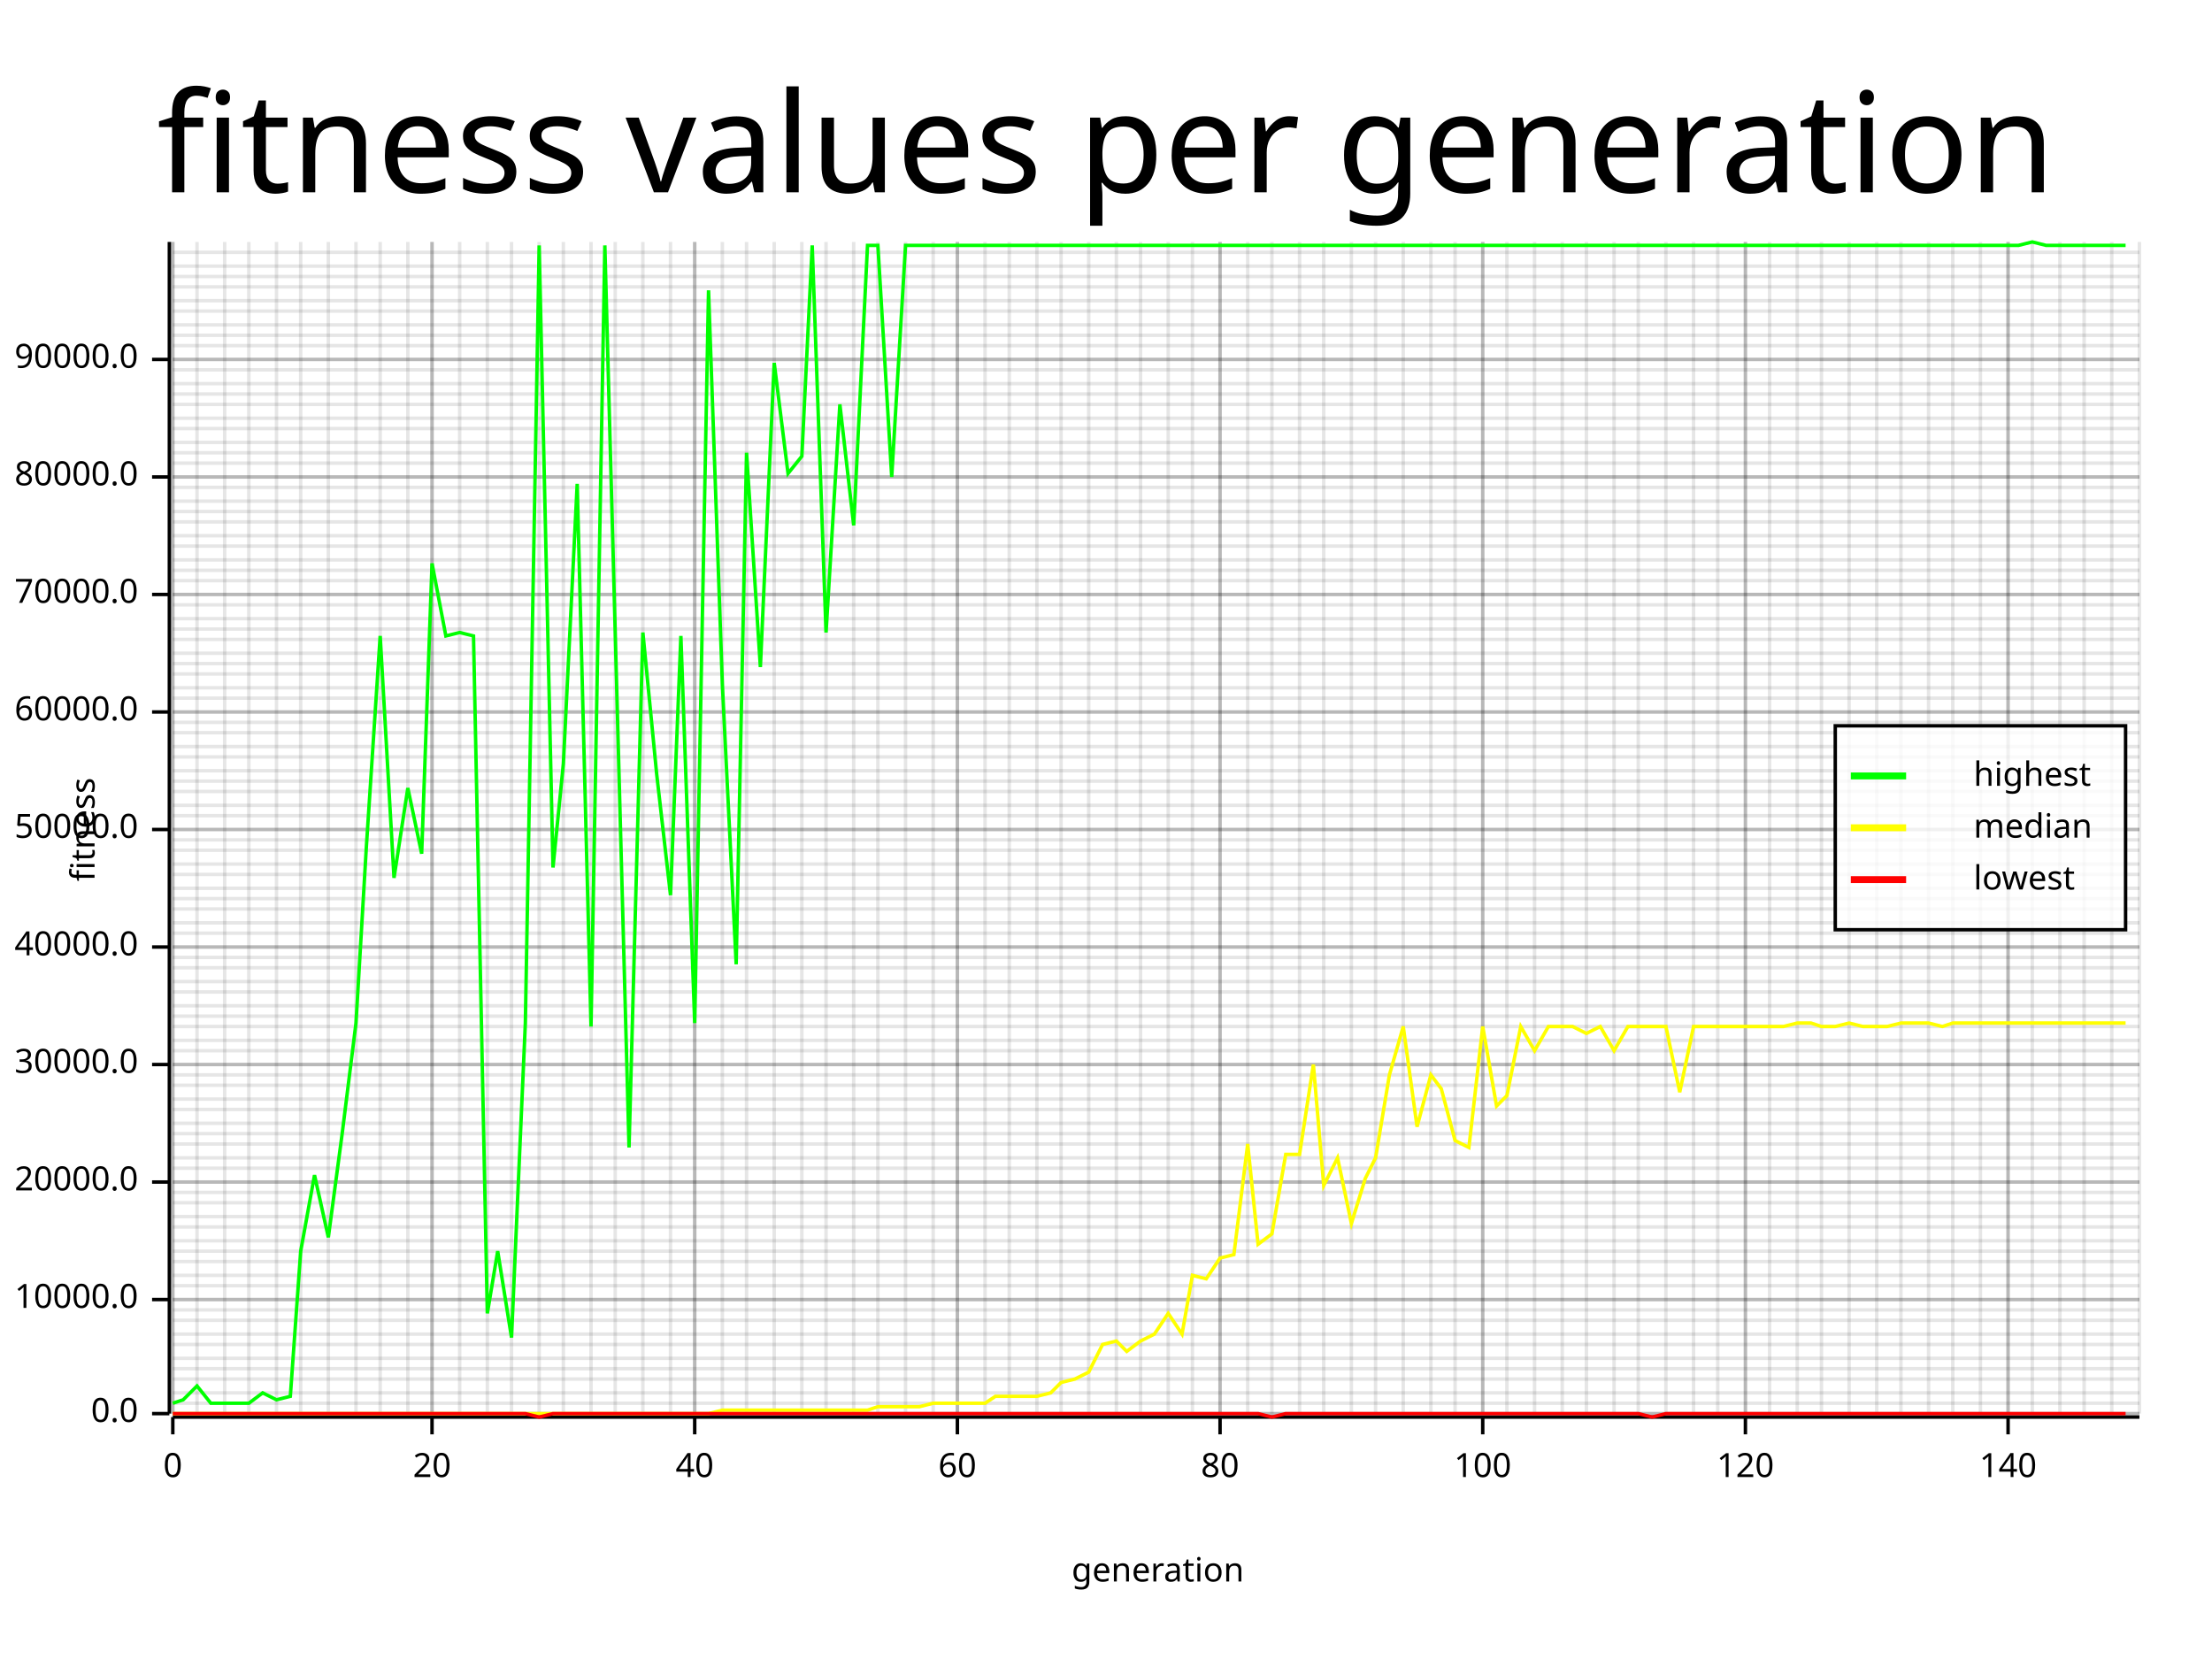
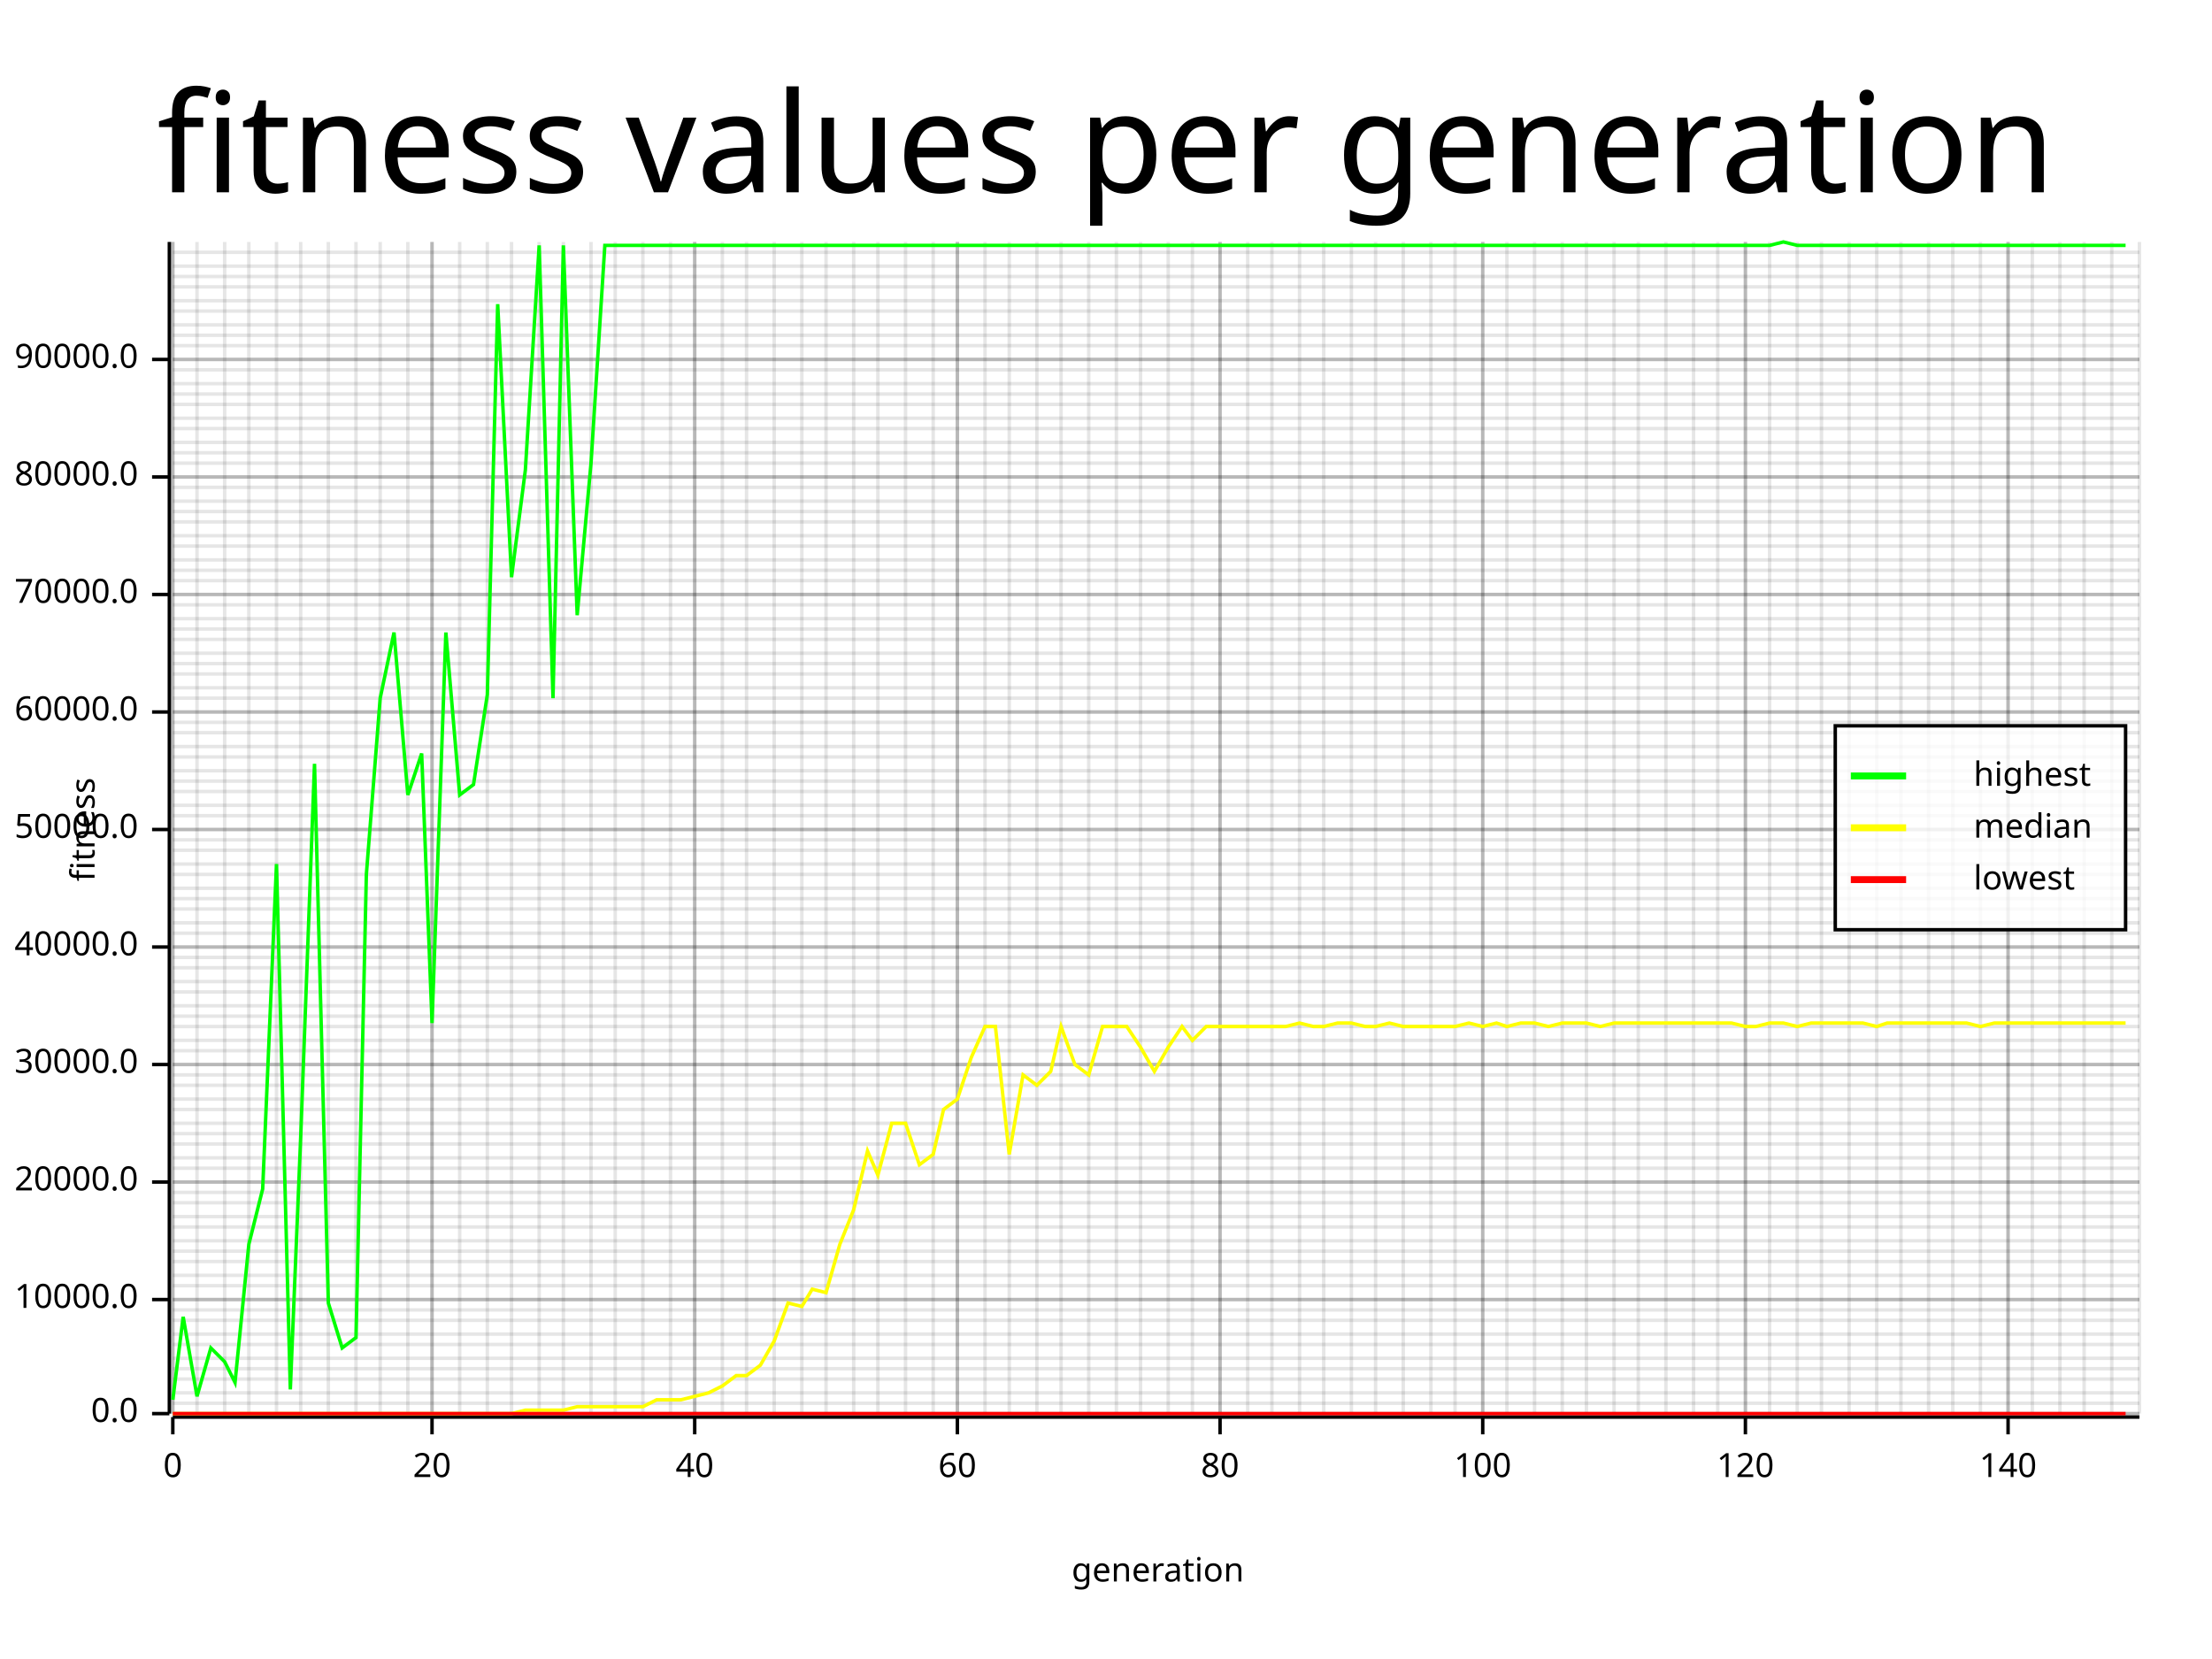
<svg xmlns="http://www.w3.org/2000/svg" width="640" height="480" viewBox="0 0 640 480">
  <rect x="0" y="0" width="640" height="480" opacity="1" fill="#FFFFFF" stroke="none" />
  <text x="320" y="25" dy="0.76em" text-anchor="middle" font-family="sans-serif" font-size="40.323" opacity="1" fill="#000000">
fitness values per generation
</text>
  <line opacity="0.1" stroke="#000000" stroke-width="1" x1="50" y1="409" x2="50" y2="70" />
  <line opacity="0.1" stroke="#000000" stroke-width="1" x1="57" y1="409" x2="57" y2="70" />
  <line opacity="0.1" stroke="#000000" stroke-width="1" x1="65" y1="409" x2="65" y2="70" />
  <line opacity="0.1" stroke="#000000" stroke-width="1" x1="72" y1="409" x2="72" y2="70" />
  <line opacity="0.1" stroke="#000000" stroke-width="1" x1="80" y1="409" x2="80" y2="70" />
  <line opacity="0.1" stroke="#000000" stroke-width="1" x1="87" y1="409" x2="87" y2="70" />
  <line opacity="0.1" stroke="#000000" stroke-width="1" x1="95" y1="409" x2="95" y2="70" />
  <line opacity="0.1" stroke="#000000" stroke-width="1" x1="103" y1="409" x2="103" y2="70" />
  <line opacity="0.1" stroke="#000000" stroke-width="1" x1="110" y1="409" x2="110" y2="70" />
  <line opacity="0.1" stroke="#000000" stroke-width="1" x1="118" y1="409" x2="118" y2="70" />
  <line opacity="0.1" stroke="#000000" stroke-width="1" x1="125" y1="409" x2="125" y2="70" />
  <line opacity="0.1" stroke="#000000" stroke-width="1" x1="133" y1="409" x2="133" y2="70" />
  <line opacity="0.1" stroke="#000000" stroke-width="1" x1="141" y1="409" x2="141" y2="70" />
  <line opacity="0.1" stroke="#000000" stroke-width="1" x1="148" y1="409" x2="148" y2="70" />
  <line opacity="0.1" stroke="#000000" stroke-width="1" x1="156" y1="409" x2="156" y2="70" />
  <line opacity="0.1" stroke="#000000" stroke-width="1" x1="163" y1="409" x2="163" y2="70" />
  <line opacity="0.1" stroke="#000000" stroke-width="1" x1="171" y1="409" x2="171" y2="70" />
  <line opacity="0.1" stroke="#000000" stroke-width="1" x1="178" y1="409" x2="178" y2="70" />
  <line opacity="0.1" stroke="#000000" stroke-width="1" x1="186" y1="409" x2="186" y2="70" />
  <line opacity="0.1" stroke="#000000" stroke-width="1" x1="194" y1="409" x2="194" y2="70" />
  <line opacity="0.1" stroke="#000000" stroke-width="1" x1="201" y1="409" x2="201" y2="70" />
  <line opacity="0.1" stroke="#000000" stroke-width="1" x1="209" y1="409" x2="209" y2="70" />
  <line opacity="0.1" stroke="#000000" stroke-width="1" x1="216" y1="409" x2="216" y2="70" />
  <line opacity="0.1" stroke="#000000" stroke-width="1" x1="224" y1="409" x2="224" y2="70" />
  <line opacity="0.1" stroke="#000000" stroke-width="1" x1="232" y1="409" x2="232" y2="70" />
  <line opacity="0.1" stroke="#000000" stroke-width="1" x1="239" y1="409" x2="239" y2="70" />
  <line opacity="0.1" stroke="#000000" stroke-width="1" x1="247" y1="409" x2="247" y2="70" />
  <line opacity="0.1" stroke="#000000" stroke-width="1" x1="254" y1="409" x2="254" y2="70" />
  <line opacity="0.1" stroke="#000000" stroke-width="1" x1="262" y1="409" x2="262" y2="70" />
  <line opacity="0.1" stroke="#000000" stroke-width="1" x1="270" y1="409" x2="270" y2="70" />
  <line opacity="0.1" stroke="#000000" stroke-width="1" x1="277" y1="409" x2="277" y2="70" />
  <line opacity="0.1" stroke="#000000" stroke-width="1" x1="285" y1="409" x2="285" y2="70" />
  <line opacity="0.1" stroke="#000000" stroke-width="1" x1="292" y1="409" x2="292" y2="70" />
  <line opacity="0.1" stroke="#000000" stroke-width="1" x1="300" y1="409" x2="300" y2="70" />
  <line opacity="0.1" stroke="#000000" stroke-width="1" x1="307" y1="409" x2="307" y2="70" />
  <line opacity="0.1" stroke="#000000" stroke-width="1" x1="315" y1="409" x2="315" y2="70" />
  <line opacity="0.1" stroke="#000000" stroke-width="1" x1="323" y1="409" x2="323" y2="70" />
  <line opacity="0.1" stroke="#000000" stroke-width="1" x1="330" y1="409" x2="330" y2="70" />
  <line opacity="0.1" stroke="#000000" stroke-width="1" x1="338" y1="409" x2="338" y2="70" />
  <line opacity="0.1" stroke="#000000" stroke-width="1" x1="345" y1="409" x2="345" y2="70" />
  <line opacity="0.1" stroke="#000000" stroke-width="1" x1="353" y1="409" x2="353" y2="70" />
  <line opacity="0.1" stroke="#000000" stroke-width="1" x1="361" y1="409" x2="361" y2="70" />
  <line opacity="0.1" stroke="#000000" stroke-width="1" x1="368" y1="409" x2="368" y2="70" />
  <line opacity="0.1" stroke="#000000" stroke-width="1" x1="376" y1="409" x2="376" y2="70" />
  <line opacity="0.1" stroke="#000000" stroke-width="1" x1="383" y1="409" x2="383" y2="70" />
  <line opacity="0.1" stroke="#000000" stroke-width="1" x1="391" y1="409" x2="391" y2="70" />
  <line opacity="0.1" stroke="#000000" stroke-width="1" x1="398" y1="409" x2="398" y2="70" />
  <line opacity="0.1" stroke="#000000" stroke-width="1" x1="406" y1="409" x2="406" y2="70" />
  <line opacity="0.1" stroke="#000000" stroke-width="1" x1="414" y1="409" x2="414" y2="70" />
  <line opacity="0.1" stroke="#000000" stroke-width="1" x1="421" y1="409" x2="421" y2="70" />
  <line opacity="0.1" stroke="#000000" stroke-width="1" x1="429" y1="409" x2="429" y2="70" />
  <line opacity="0.1" stroke="#000000" stroke-width="1" x1="436" y1="409" x2="436" y2="70" />
  <line opacity="0.1" stroke="#000000" stroke-width="1" x1="444" y1="409" x2="444" y2="70" />
  <line opacity="0.1" stroke="#000000" stroke-width="1" x1="452" y1="409" x2="452" y2="70" />
  <line opacity="0.1" stroke="#000000" stroke-width="1" x1="459" y1="409" x2="459" y2="70" />
  <line opacity="0.1" stroke="#000000" stroke-width="1" x1="467" y1="409" x2="467" y2="70" />
  <line opacity="0.1" stroke="#000000" stroke-width="1" x1="474" y1="409" x2="474" y2="70" />
  <line opacity="0.1" stroke="#000000" stroke-width="1" x1="482" y1="409" x2="482" y2="70" />
  <line opacity="0.1" stroke="#000000" stroke-width="1" x1="490" y1="409" x2="490" y2="70" />
  <line opacity="0.1" stroke="#000000" stroke-width="1" x1="497" y1="409" x2="497" y2="70" />
  <line opacity="0.1" stroke="#000000" stroke-width="1" x1="505" y1="409" x2="505" y2="70" />
  <line opacity="0.1" stroke="#000000" stroke-width="1" x1="512" y1="409" x2="512" y2="70" />
  <line opacity="0.1" stroke="#000000" stroke-width="1" x1="520" y1="409" x2="520" y2="70" />
  <line opacity="0.1" stroke="#000000" stroke-width="1" x1="527" y1="409" x2="527" y2="70" />
  <line opacity="0.1" stroke="#000000" stroke-width="1" x1="535" y1="409" x2="535" y2="70" />
  <line opacity="0.1" stroke="#000000" stroke-width="1" x1="543" y1="409" x2="543" y2="70" />
  <line opacity="0.1" stroke="#000000" stroke-width="1" x1="550" y1="409" x2="550" y2="70" />
  <line opacity="0.1" stroke="#000000" stroke-width="1" x1="558" y1="409" x2="558" y2="70" />
  <line opacity="0.1" stroke="#000000" stroke-width="1" x1="565" y1="409" x2="565" y2="70" />
  <line opacity="0.1" stroke="#000000" stroke-width="1" x1="573" y1="409" x2="573" y2="70" />
  <line opacity="0.1" stroke="#000000" stroke-width="1" x1="581" y1="409" x2="581" y2="70" />
  <line opacity="0.1" stroke="#000000" stroke-width="1" x1="588" y1="409" x2="588" y2="70" />
  <line opacity="0.1" stroke="#000000" stroke-width="1" x1="596" y1="409" x2="596" y2="70" />
  <line opacity="0.1" stroke="#000000" stroke-width="1" x1="603" y1="409" x2="603" y2="70" />
  <line opacity="0.1" stroke="#000000" stroke-width="1" x1="611" y1="409" x2="611" y2="70" />
  <line opacity="0.1" stroke="#000000" stroke-width="1" x1="619" y1="409" x2="619" y2="70" />
  <line opacity="0.1" stroke="#000000" stroke-width="1" x1="50" y1="409" x2="619" y2="409" />
  <line opacity="0.1" stroke="#000000" stroke-width="1" x1="50" y1="406" x2="619" y2="406" />
  <line opacity="0.1" stroke="#000000" stroke-width="1" x1="50" y1="403" x2="619" y2="403" />
  <line opacity="0.1" stroke="#000000" stroke-width="1" x1="50" y1="399" x2="619" y2="399" />
  <line opacity="0.1" stroke="#000000" stroke-width="1" x1="50" y1="396" x2="619" y2="396" />
  <line opacity="0.1" stroke="#000000" stroke-width="1" x1="50" y1="393" x2="619" y2="393" />
  <line opacity="0.1" stroke="#000000" stroke-width="1" x1="50" y1="389" x2="619" y2="389" />
  <line opacity="0.1" stroke="#000000" stroke-width="1" x1="50" y1="386" x2="619" y2="386" />
  <line opacity="0.1" stroke="#000000" stroke-width="1" x1="50" y1="382" x2="619" y2="382" />
  <line opacity="0.1" stroke="#000000" stroke-width="1" x1="50" y1="379" x2="619" y2="379" />
  <line opacity="0.1" stroke="#000000" stroke-width="1" x1="50" y1="376" x2="619" y2="376" />
  <line opacity="0.1" stroke="#000000" stroke-width="1" x1="50" y1="372" x2="619" y2="372" />
  <line opacity="0.1" stroke="#000000" stroke-width="1" x1="50" y1="369" x2="619" y2="369" />
  <line opacity="0.1" stroke="#000000" stroke-width="1" x1="50" y1="365" x2="619" y2="365" />
  <line opacity="0.1" stroke="#000000" stroke-width="1" x1="50" y1="362" x2="619" y2="362" />
  <line opacity="0.1" stroke="#000000" stroke-width="1" x1="50" y1="359" x2="619" y2="359" />
  <line opacity="0.1" stroke="#000000" stroke-width="1" x1="50" y1="355" x2="619" y2="355" />
  <line opacity="0.1" stroke="#000000" stroke-width="1" x1="50" y1="352" x2="619" y2="352" />
  <line opacity="0.1" stroke="#000000" stroke-width="1" x1="50" y1="348" x2="619" y2="348" />
  <line opacity="0.1" stroke="#000000" stroke-width="1" x1="50" y1="345" x2="619" y2="345" />
  <line opacity="0.1" stroke="#000000" stroke-width="1" x1="50" y1="342" x2="619" y2="342" />
  <line opacity="0.1" stroke="#000000" stroke-width="1" x1="50" y1="338" x2="619" y2="338" />
  <line opacity="0.1" stroke="#000000" stroke-width="1" x1="50" y1="335" x2="619" y2="335" />
  <line opacity="0.1" stroke="#000000" stroke-width="1" x1="50" y1="331" x2="619" y2="331" />
  <line opacity="0.1" stroke="#000000" stroke-width="1" x1="50" y1="328" x2="619" y2="328" />
  <line opacity="0.1" stroke="#000000" stroke-width="1" x1="50" y1="325" x2="619" y2="325" />
  <line opacity="0.1" stroke="#000000" stroke-width="1" x1="50" y1="321" x2="619" y2="321" />
  <line opacity="0.1" stroke="#000000" stroke-width="1" x1="50" y1="318" x2="619" y2="318" />
  <line opacity="0.1" stroke="#000000" stroke-width="1" x1="50" y1="314" x2="619" y2="314" />
  <line opacity="0.1" stroke="#000000" stroke-width="1" x1="50" y1="311" x2="619" y2="311" />
  <line opacity="0.1" stroke="#000000" stroke-width="1" x1="50" y1="308" x2="619" y2="308" />
  <line opacity="0.1" stroke="#000000" stroke-width="1" x1="50" y1="304" x2="619" y2="304" />
  <line opacity="0.1" stroke="#000000" stroke-width="1" x1="50" y1="301" x2="619" y2="301" />
  <line opacity="0.1" stroke="#000000" stroke-width="1" x1="50" y1="297" x2="619" y2="297" />
  <line opacity="0.1" stroke="#000000" stroke-width="1" x1="50" y1="294" x2="619" y2="294" />
  <line opacity="0.1" stroke="#000000" stroke-width="1" x1="50" y1="291" x2="619" y2="291" />
  <line opacity="0.1" stroke="#000000" stroke-width="1" x1="50" y1="287" x2="619" y2="287" />
  <line opacity="0.1" stroke="#000000" stroke-width="1" x1="50" y1="284" x2="619" y2="284" />
  <line opacity="0.1" stroke="#000000" stroke-width="1" x1="50" y1="280" x2="619" y2="280" />
  <line opacity="0.1" stroke="#000000" stroke-width="1" x1="50" y1="277" x2="619" y2="277" />
  <line opacity="0.1" stroke="#000000" stroke-width="1" x1="50" y1="274" x2="619" y2="274" />
  <line opacity="0.1" stroke="#000000" stroke-width="1" x1="50" y1="270" x2="619" y2="270" />
  <line opacity="0.1" stroke="#000000" stroke-width="1" x1="50" y1="267" x2="619" y2="267" />
  <line opacity="0.1" stroke="#000000" stroke-width="1" x1="50" y1="263" x2="619" y2="263" />
  <line opacity="0.1" stroke="#000000" stroke-width="1" x1="50" y1="260" x2="619" y2="260" />
  <line opacity="0.1" stroke="#000000" stroke-width="1" x1="50" y1="257" x2="619" y2="257" />
  <line opacity="0.1" stroke="#000000" stroke-width="1" x1="50" y1="253" x2="619" y2="253" />
  <line opacity="0.1" stroke="#000000" stroke-width="1" x1="50" y1="250" x2="619" y2="250" />
  <line opacity="0.1" stroke="#000000" stroke-width="1" x1="50" y1="246" x2="619" y2="246" />
  <line opacity="0.1" stroke="#000000" stroke-width="1" x1="50" y1="243" x2="619" y2="243" />
  <line opacity="0.1" stroke="#000000" stroke-width="1" x1="50" y1="240" x2="619" y2="240" />
  <line opacity="0.1" stroke="#000000" stroke-width="1" x1="50" y1="236" x2="619" y2="236" />
  <line opacity="0.1" stroke="#000000" stroke-width="1" x1="50" y1="233" x2="619" y2="233" />
  <line opacity="0.1" stroke="#000000" stroke-width="1" x1="50" y1="229" x2="619" y2="229" />
  <line opacity="0.1" stroke="#000000" stroke-width="1" x1="50" y1="226" x2="619" y2="226" />
  <line opacity="0.1" stroke="#000000" stroke-width="1" x1="50" y1="223" x2="619" y2="223" />
  <line opacity="0.1" stroke="#000000" stroke-width="1" x1="50" y1="219" x2="619" y2="219" />
  <line opacity="0.1" stroke="#000000" stroke-width="1" x1="50" y1="216" x2="619" y2="216" />
  <line opacity="0.1" stroke="#000000" stroke-width="1" x1="50" y1="212" x2="619" y2="212" />
  <line opacity="0.1" stroke="#000000" stroke-width="1" x1="50" y1="209" x2="619" y2="209" />
  <line opacity="0.1" stroke="#000000" stroke-width="1" x1="50" y1="206" x2="619" y2="206" />
  <line opacity="0.1" stroke="#000000" stroke-width="1" x1="50" y1="202" x2="619" y2="202" />
  <line opacity="0.1" stroke="#000000" stroke-width="1" x1="50" y1="199" x2="619" y2="199" />
  <line opacity="0.1" stroke="#000000" stroke-width="1" x1="50" y1="195" x2="619" y2="195" />
  <line opacity="0.1" stroke="#000000" stroke-width="1" x1="50" y1="192" x2="619" y2="192" />
  <line opacity="0.1" stroke="#000000" stroke-width="1" x1="50" y1="189" x2="619" y2="189" />
  <line opacity="0.1" stroke="#000000" stroke-width="1" x1="50" y1="185" x2="619" y2="185" />
  <line opacity="0.1" stroke="#000000" stroke-width="1" x1="50" y1="182" x2="619" y2="182" />
  <line opacity="0.1" stroke="#000000" stroke-width="1" x1="50" y1="179" x2="619" y2="179" />
  <line opacity="0.1" stroke="#000000" stroke-width="1" x1="50" y1="175" x2="619" y2="175" />
  <line opacity="0.1" stroke="#000000" stroke-width="1" x1="50" y1="172" x2="619" y2="172" />
  <line opacity="0.1" stroke="#000000" stroke-width="1" x1="50" y1="168" x2="619" y2="168" />
  <line opacity="0.1" stroke="#000000" stroke-width="1" x1="50" y1="165" x2="619" y2="165" />
  <line opacity="0.1" stroke="#000000" stroke-width="1" x1="50" y1="162" x2="619" y2="162" />
  <line opacity="0.1" stroke="#000000" stroke-width="1" x1="50" y1="158" x2="619" y2="158" />
  <line opacity="0.1" stroke="#000000" stroke-width="1" x1="50" y1="155" x2="619" y2="155" />
  <line opacity="0.1" stroke="#000000" stroke-width="1" x1="50" y1="151" x2="619" y2="151" />
  <line opacity="0.1" stroke="#000000" stroke-width="1" x1="50" y1="148" x2="619" y2="148" />
  <line opacity="0.1" stroke="#000000" stroke-width="1" x1="50" y1="145" x2="619" y2="145" />
  <line opacity="0.1" stroke="#000000" stroke-width="1" x1="50" y1="141" x2="619" y2="141" />
  <line opacity="0.1" stroke="#000000" stroke-width="1" x1="50" y1="138" x2="619" y2="138" />
  <line opacity="0.1" stroke="#000000" stroke-width="1" x1="50" y1="134" x2="619" y2="134" />
  <line opacity="0.1" stroke="#000000" stroke-width="1" x1="50" y1="131" x2="619" y2="131" />
  <line opacity="0.1" stroke="#000000" stroke-width="1" x1="50" y1="128" x2="619" y2="128" />
  <line opacity="0.1" stroke="#000000" stroke-width="1" x1="50" y1="124" x2="619" y2="124" />
  <line opacity="0.1" stroke="#000000" stroke-width="1" x1="50" y1="121" x2="619" y2="121" />
  <line opacity="0.1" stroke="#000000" stroke-width="1" x1="50" y1="117" x2="619" y2="117" />
  <line opacity="0.1" stroke="#000000" stroke-width="1" x1="50" y1="114" x2="619" y2="114" />
  <line opacity="0.1" stroke="#000000" stroke-width="1" x1="50" y1="111" x2="619" y2="111" />
  <line opacity="0.1" stroke="#000000" stroke-width="1" x1="50" y1="107" x2="619" y2="107" />
  <line opacity="0.1" stroke="#000000" stroke-width="1" x1="50" y1="104" x2="619" y2="104" />
  <line opacity="0.1" stroke="#000000" stroke-width="1" x1="50" y1="100" x2="619" y2="100" />
  <line opacity="0.1" stroke="#000000" stroke-width="1" x1="50" y1="97" x2="619" y2="97" />
  <line opacity="0.1" stroke="#000000" stroke-width="1" x1="50" y1="94" x2="619" y2="94" />
  <line opacity="0.1" stroke="#000000" stroke-width="1" x1="50" y1="90" x2="619" y2="90" />
  <line opacity="0.1" stroke="#000000" stroke-width="1" x1="50" y1="87" x2="619" y2="87" />
  <line opacity="0.1" stroke="#000000" stroke-width="1" x1="50" y1="83" x2="619" y2="83" />
  <line opacity="0.1" stroke="#000000" stroke-width="1" x1="50" y1="80" x2="619" y2="80" />
  <line opacity="0.1" stroke="#000000" stroke-width="1" x1="50" y1="77" x2="619" y2="77" />
  <line opacity="0.1" stroke="#000000" stroke-width="1" x1="50" y1="73" x2="619" y2="73" />
  <text x="20" y="240" dy="0.76em" text-anchor="middle" font-family="sans-serif" font-size="9.677" opacity="1" fill="#000000" transform="rotate(270, 20, 240)">
fitness
</text>
  <text x="335" y="460" dy="-0.5ex" text-anchor="middle" font-family="sans-serif" font-size="9.677" opacity="1" fill="#000000">
generation
</text>
  <line opacity="0.2" stroke="#000000" stroke-width="1" x1="50" y1="409" x2="50" y2="70" />
  <line opacity="0.2" stroke="#000000" stroke-width="1" x1="125" y1="409" x2="125" y2="70" />
  <line opacity="0.2" stroke="#000000" stroke-width="1" x1="201" y1="409" x2="201" y2="70" />
  <line opacity="0.2" stroke="#000000" stroke-width="1" x1="277" y1="409" x2="277" y2="70" />
  <line opacity="0.2" stroke="#000000" stroke-width="1" x1="353" y1="409" x2="353" y2="70" />
  <line opacity="0.2" stroke="#000000" stroke-width="1" x1="429" y1="409" x2="429" y2="70" />
  <line opacity="0.2" stroke="#000000" stroke-width="1" x1="505" y1="409" x2="505" y2="70" />
  <line opacity="0.2" stroke="#000000" stroke-width="1" x1="581" y1="409" x2="581" y2="70" />
  <line opacity="0.2" stroke="#000000" stroke-width="1" x1="50" y1="409" x2="619" y2="409" />
  <line opacity="0.2" stroke="#000000" stroke-width="1" x1="50" y1="376" x2="619" y2="376" />
  <line opacity="0.2" stroke="#000000" stroke-width="1" x1="50" y1="342" x2="619" y2="342" />
  <line opacity="0.2" stroke="#000000" stroke-width="1" x1="50" y1="308" x2="619" y2="308" />
  <line opacity="0.2" stroke="#000000" stroke-width="1" x1="50" y1="274" x2="619" y2="274" />
  <line opacity="0.2" stroke="#000000" stroke-width="1" x1="50" y1="240" x2="619" y2="240" />
  <line opacity="0.2" stroke="#000000" stroke-width="1" x1="50" y1="206" x2="619" y2="206" />
  <line opacity="0.2" stroke="#000000" stroke-width="1" x1="50" y1="172" x2="619" y2="172" />
  <line opacity="0.2" stroke="#000000" stroke-width="1" x1="50" y1="138" x2="619" y2="138" />
  <line opacity="0.2" stroke="#000000" stroke-width="1" x1="50" y1="104" x2="619" y2="104" />
  <polyline fill="none" opacity="1" stroke="#000000" stroke-width="1" points="49,70 49,409 " />
  <text x="40" y="409" dy="0.5ex" text-anchor="end" font-family="sans-serif" font-size="9.677" opacity="1" fill="#000000">
0.0
</text>
  <polyline fill="none" opacity="1" stroke="#000000" stroke-width="1" points="44,409 49,409 " />
  <text x="40" y="376" dy="0.5ex" text-anchor="end" font-family="sans-serif" font-size="9.677" opacity="1" fill="#000000">
10000.0
</text>
  <polyline fill="none" opacity="1" stroke="#000000" stroke-width="1" points="44,376 49,376 " />
  <text x="40" y="342" dy="0.5ex" text-anchor="end" font-family="sans-serif" font-size="9.677" opacity="1" fill="#000000">
20000.0
</text>
  <polyline fill="none" opacity="1" stroke="#000000" stroke-width="1" points="44,342 49,342 " />
  <text x="40" y="308" dy="0.5ex" text-anchor="end" font-family="sans-serif" font-size="9.677" opacity="1" fill="#000000">
30000.0
</text>
  <polyline fill="none" opacity="1" stroke="#000000" stroke-width="1" points="44,308 49,308 " />
  <text x="40" y="274" dy="0.5ex" text-anchor="end" font-family="sans-serif" font-size="9.677" opacity="1" fill="#000000">
40000.0
</text>
  <polyline fill="none" opacity="1" stroke="#000000" stroke-width="1" points="44,274 49,274 " />
  <text x="40" y="240" dy="0.5ex" text-anchor="end" font-family="sans-serif" font-size="9.677" opacity="1" fill="#000000">
50000.0
</text>
  <polyline fill="none" opacity="1" stroke="#000000" stroke-width="1" points="44,240 49,240 " />
  <text x="40" y="206" dy="0.5ex" text-anchor="end" font-family="sans-serif" font-size="9.677" opacity="1" fill="#000000">
60000.0
</text>
  <polyline fill="none" opacity="1" stroke="#000000" stroke-width="1" points="44,206 49,206 " />
  <text x="40" y="172" dy="0.5ex" text-anchor="end" font-family="sans-serif" font-size="9.677" opacity="1" fill="#000000">
70000.0
</text>
  <polyline fill="none" opacity="1" stroke="#000000" stroke-width="1" points="44,172 49,172 " />
  <text x="40" y="138" dy="0.5ex" text-anchor="end" font-family="sans-serif" font-size="9.677" opacity="1" fill="#000000">
80000.0
</text>
  <polyline fill="none" opacity="1" stroke="#000000" stroke-width="1" points="44,138 49,138 " />
  <text x="40" y="104" dy="0.5ex" text-anchor="end" font-family="sans-serif" font-size="9.677" opacity="1" fill="#000000">
90000.0
</text>
  <polyline fill="none" opacity="1" stroke="#000000" stroke-width="1" points="44,104 49,104 " />
  <polyline fill="none" opacity="1" stroke="#000000" stroke-width="1" points="50,410 619,410 " />
  <text x="50" y="420" dy="0.76em" text-anchor="middle" font-family="sans-serif" font-size="9.677" opacity="1" fill="#000000">
0
</text>
  <polyline fill="none" opacity="1" stroke="#000000" stroke-width="1" points="50,410 50,415 " />
  <text x="125" y="420" dy="0.76em" text-anchor="middle" font-family="sans-serif" font-size="9.677" opacity="1" fill="#000000">
20
</text>
  <polyline fill="none" opacity="1" stroke="#000000" stroke-width="1" points="125,410 125,415 " />
  <text x="201" y="420" dy="0.76em" text-anchor="middle" font-family="sans-serif" font-size="9.677" opacity="1" fill="#000000">
40
</text>
  <polyline fill="none" opacity="1" stroke="#000000" stroke-width="1" points="201,410 201,415 " />
  <text x="277" y="420" dy="0.76em" text-anchor="middle" font-family="sans-serif" font-size="9.677" opacity="1" fill="#000000">
60
</text>
  <polyline fill="none" opacity="1" stroke="#000000" stroke-width="1" points="277,410 277,415 " />
  <text x="353" y="420" dy="0.76em" text-anchor="middle" font-family="sans-serif" font-size="9.677" opacity="1" fill="#000000">
80
</text>
  <polyline fill="none" opacity="1" stroke="#000000" stroke-width="1" points="353,410 353,415 " />
  <text x="429" y="420" dy="0.76em" text-anchor="middle" font-family="sans-serif" font-size="9.677" opacity="1" fill="#000000">
100
</text>
  <polyline fill="none" opacity="1" stroke="#000000" stroke-width="1" points="429,410 429,415 " />
  <text x="505" y="420" dy="0.76em" text-anchor="middle" font-family="sans-serif" font-size="9.677" opacity="1" fill="#000000">
120
</text>
  <polyline fill="none" opacity="1" stroke="#000000" stroke-width="1" points="505,410 505,415 " />
  <text x="581" y="420" dy="0.76em" text-anchor="middle" font-family="sans-serif" font-size="9.677" opacity="1" fill="#000000">
140
</text>
  <polyline fill="none" opacity="1" stroke="#000000" stroke-width="1" points="581,410 581,415 " />
-   <polyline fill="none" opacity="1" stroke="#00FF00" stroke-width="1" points="50,406 53,405 57,401 61,406 65,406 68,406 72,406 76,403 80,405 84,404 87,362 91,340 95,358 99,328 103,296 106,245 110,184 114,254 118,228 122,247 125,163 129,184 133,183 137,184 141,380 144,362 148,387 152,296 156,71 160,251 163,221 167,140 171,297 175,71 178,183 182,332 186,183 190,224 194,259 197,184 201,296 205,84 209,198 213,279 216,131 220,193 224,105 228,137 232,132 235,71 239,183 243,117 247,152 251,71 254,71 258,138 262,71 266,71 270,71 273,71 277,71 281,71 285,71 288,71 292,71 296,71 300,71 304,71 307,71 311,71 315,71 319,71 323,71 326,71 330,71 334,71 338,71 342,71 345,71 349,71 353,71 357,71 361,71 364,71 368,71 372,71 376,71 380,71 383,71 387,71 391,71 395,71 398,71 402,71 406,71 410,71 414,71 417,71 421,71 425,71 429,71 433,71 436,71 440,71 444,71 448,71 452,71 455,71 459,71 463,71 467,71 471,71 474,71 478,71 482,71 486,71 490,71 493,71 497,71 501,71 505,71 508,71 512,71 516,71 520,71 524,71 527,71 531,71 535,71 539,71 543,71 546,71 550,71 554,71 558,71 562,71 565,71 569,71 573,71 577,71 581,71 584,71 588,70 592,71 596,71 600,71 603,71 607,71 611,71 615,71 " />
-   <polyline fill="none" opacity="1" stroke="#FFFF00" stroke-width="1" points="50,409 53,409 57,409 61,409 65,409 68,409 72,409 76,409 80,409 84,409 87,409 91,409 95,409 99,409 103,409 106,409 110,409 114,409 118,409 122,409 125,409 129,409 133,409 137,409 141,409 144,409 148,409 152,409 156,409 160,409 163,409 167,409 171,409 175,409 178,409 182,409 186,409 190,409 194,409 197,409 201,409 205,409 209,408 213,408 216,408 220,408 224,408 228,408 232,408 235,408 239,408 243,408 247,408 251,408 254,407 258,407 262,407 266,407 270,406 273,406 277,406 281,406 285,406 288,404 292,404 296,404 300,404 304,403 307,400 311,399 315,397 319,389 323,388 326,391 330,388 334,386 338,380 342,386 345,369 349,370 353,364 357,363 361,331 364,360 368,357 372,334 376,334 380,308 383,343 387,335 391,354 395,341 398,335 402,311 406,297 410,326 414,311 417,315 421,330 425,332 429,297 433,320 436,317 440,297 444,304 448,297 452,297 455,297 459,299 463,297 467,304 471,297 474,297 478,297 482,297 486,316 490,297 493,297 497,297 501,297 505,297 508,297 512,297 516,297 520,296 524,296 527,297 531,297 535,296 539,297 543,297 546,297 550,296 554,296 558,296 562,297 565,296 569,296 573,296 577,296 581,296 584,296 588,296 592,296 596,296 600,296 603,296 607,296 611,296 615,296 " />
-   <polyline fill="none" opacity="1" stroke="#FF0000" stroke-width="1" points="50,409 53,409 57,409 61,409 65,409 68,409 72,409 76,409 80,409 84,409 87,409 91,409 95,409 99,409 103,409 106,409 110,409 114,409 118,409 122,409 125,409 129,409 133,409 137,409 141,409 144,409 148,409 152,409 156,410 160,409 163,409 167,409 171,409 175,409 178,409 182,409 186,409 190,409 194,409 197,409 201,409 205,409 209,409 213,409 216,409 220,409 224,409 228,409 232,409 235,409 239,409 243,409 247,409 251,409 254,409 258,409 262,409 266,409 270,409 273,409 277,409 281,409 285,409 288,409 292,409 296,409 300,409 304,409 307,409 311,409 315,409 319,409 323,409 326,409 330,409 334,409 338,409 342,409 345,409 349,409 353,409 357,409 361,409 364,409 368,410 372,409 376,409 380,409 383,409 387,409 391,409 395,409 398,409 402,409 406,409 410,409 414,409 417,409 421,409 425,409 429,409 433,409 436,409 440,409 444,409 448,409 452,409 455,409 459,409 463,409 467,409 471,409 474,409 478,410 482,409 486,409 490,409 493,409 497,409 501,409 505,409 508,409 512,409 516,409 520,409 524,409 527,409 531,409 535,409 539,409 543,409 546,409 550,409 554,409 558,409 562,409 565,409 569,409 573,409 577,409 581,409 584,409 588,409 592,409 596,409 600,409 603,409 607,409 611,409 615,409 " />
+   <polyline fill="none" opacity="1" stroke="#00FF00" stroke-width="1" points="50,405 53,381 57,404 61,390 65,394 68,400 72,360 76,344 80,250 84,402 87,329 91,221 95,377 99,390 103,387 106,253 110,202 114,183 118,230 122,218 125,296 129,183 133,230 137,227 141,201 144,88 148,167 152,136 156,71 160,202 163,71 167,178 171,134 175,71 178,71 182,71 186,71 190,71 194,71 197,71 201,71 205,71 209,71 213,71 216,71 220,71 224,71 228,71 232,71 235,71 239,71 243,71 247,71 251,71 254,71 258,71 262,71 266,71 270,71 273,71 277,71 281,71 285,71 288,71 292,71 296,71 300,71 304,71 307,71 311,71 315,71 319,71 323,71 326,71 330,71 334,71 338,71 342,71 345,71 349,71 353,71 357,71 361,71 364,71 368,71 372,71 376,71 380,71 383,71 387,71 391,71 395,71 398,71 402,71 406,71 410,71 414,71 417,71 421,71 425,71 429,71 433,71 436,71 440,71 444,71 448,71 452,71 455,71 459,71 463,71 467,71 471,71 474,71 478,71 482,71 486,71 490,71 493,71 497,71 501,71 505,71 508,71 512,71 516,70 520,71 524,71 527,71 531,71 535,71 539,71 543,71 546,71 550,71 554,71 558,71 562,71 565,71 569,71 573,71 577,71 581,71 584,71 588,71 592,71 596,71 600,71 603,71 607,71 611,71 615,71 " />
+   <polyline fill="none" opacity="1" stroke="#FFFF00" stroke-width="1" points="50,409 53,409 57,409 61,409 65,409 68,409 72,409 76,409 80,409 84,409 87,409 91,409 95,409 99,409 103,409 106,409 110,409 114,409 118,409 122,409 125,409 129,409 133,409 137,409 141,409 144,409 148,409 152,408 156,408 160,408 163,408 167,407 171,407 175,407 178,407 182,407 186,407 190,405 194,405 197,405 201,404 205,403 209,401 213,398 216,398 220,395 224,388 228,377 232,378 235,373 239,374 243,360 247,350 251,333 254,340 258,325 262,325 266,337 270,334 273,321 277,318 281,306 285,297 288,297 292,334 296,311 300,314 304,310 307,297 311,308 315,311 319,297 323,297 326,297 330,303 334,310 338,303 342,297 345,301 349,297 353,297 357,297 361,297 364,297 368,297 372,297 376,296 380,297 383,297 387,296 391,296 395,297 398,297 402,296 406,297 410,297 414,297 417,297 421,297 425,296 429,297 433,296 436,297 440,296 444,296 448,297 452,296 455,296 459,296 463,297 467,296 471,296 474,296 478,296 482,296 486,296 490,296 493,296 497,296 501,296 505,297 508,297 512,296 516,296 520,297 524,296 527,296 531,296 535,296 539,296 543,297 546,296 550,296 554,296 558,296 562,296 565,296 569,296 573,297 577,296 581,296 584,296 588,296 592,296 596,296 600,296 603,296 607,296 611,296 615,296 " />
+   <polyline fill="none" opacity="1" stroke="#FF0000" stroke-width="1" points="50,409 53,409 57,409 61,409 65,409 68,409 72,409 76,409 80,409 84,409 87,409 91,409 95,409 99,409 103,409 106,409 110,409 114,409 118,409 122,409 125,409 129,409 133,409 137,409 141,409 144,409 148,409 152,409 156,409 160,409 163,409 167,409 171,409 175,409 178,409 182,409 186,409 190,409 194,409 197,409 201,409 205,409 209,409 213,409 216,409 220,409 224,409 228,409 232,409 235,409 239,409 243,409 247,409 251,409 254,409 258,409 262,409 266,409 270,409 273,409 277,409 281,409 285,409 288,409 292,409 296,409 300,409 304,409 307,409 311,409 315,409 319,409 323,409 326,409 330,409 334,409 338,409 342,409 345,409 349,409 353,409 357,409 361,409 364,409 368,409 372,409 376,409 380,409 383,409 387,409 391,409 395,409 398,409 402,409 406,409 410,409 414,409 417,409 421,409 425,409 429,409 433,409 436,409 440,409 444,409 448,409 452,409 455,409 459,409 463,409 467,409 471,409 474,409 478,409 482,409 486,409 490,409 493,409 497,409 501,409 505,409 508,409 512,409 516,409 520,409 524,409 527,409 531,409 535,409 539,409 543,409 546,409 550,409 554,409 558,409 562,409 565,409 569,409 573,409 577,409 581,409 584,409 588,409 592,409 596,409 600,409 603,409 607,409 611,409 615,409 " />
  <rect x="531" y="210" width="84" height="59" opacity="0.8" fill="#FFFFFF" stroke="none" />
  <rect x="531" y="210" width="84" height="59" opacity="1" fill="none" stroke="#000000" />
  <text x="571" y="220" dy="0.76em" text-anchor="start" font-family="sans-serif" font-size="9.677" opacity="1" fill="#000000">
highest
</text>
  <text x="571" y="235" dy="0.76em" text-anchor="start" font-family="sans-serif" font-size="9.677" opacity="1" fill="#000000">
median
</text>
  <text x="571" y="250" dy="0.76em" text-anchor="start" font-family="sans-serif" font-size="9.677" opacity="1" fill="#000000">
lowest
</text>
  <rect x="536" y="224" width="15" height="1" opacity="1" fill="none" stroke="#00FF00" />
  <rect x="536" y="239" width="15" height="1" opacity="1" fill="none" stroke="#FFFF00" />
  <rect x="536" y="254" width="15" height="1" opacity="1" fill="none" stroke="#FF0000" />
</svg>
